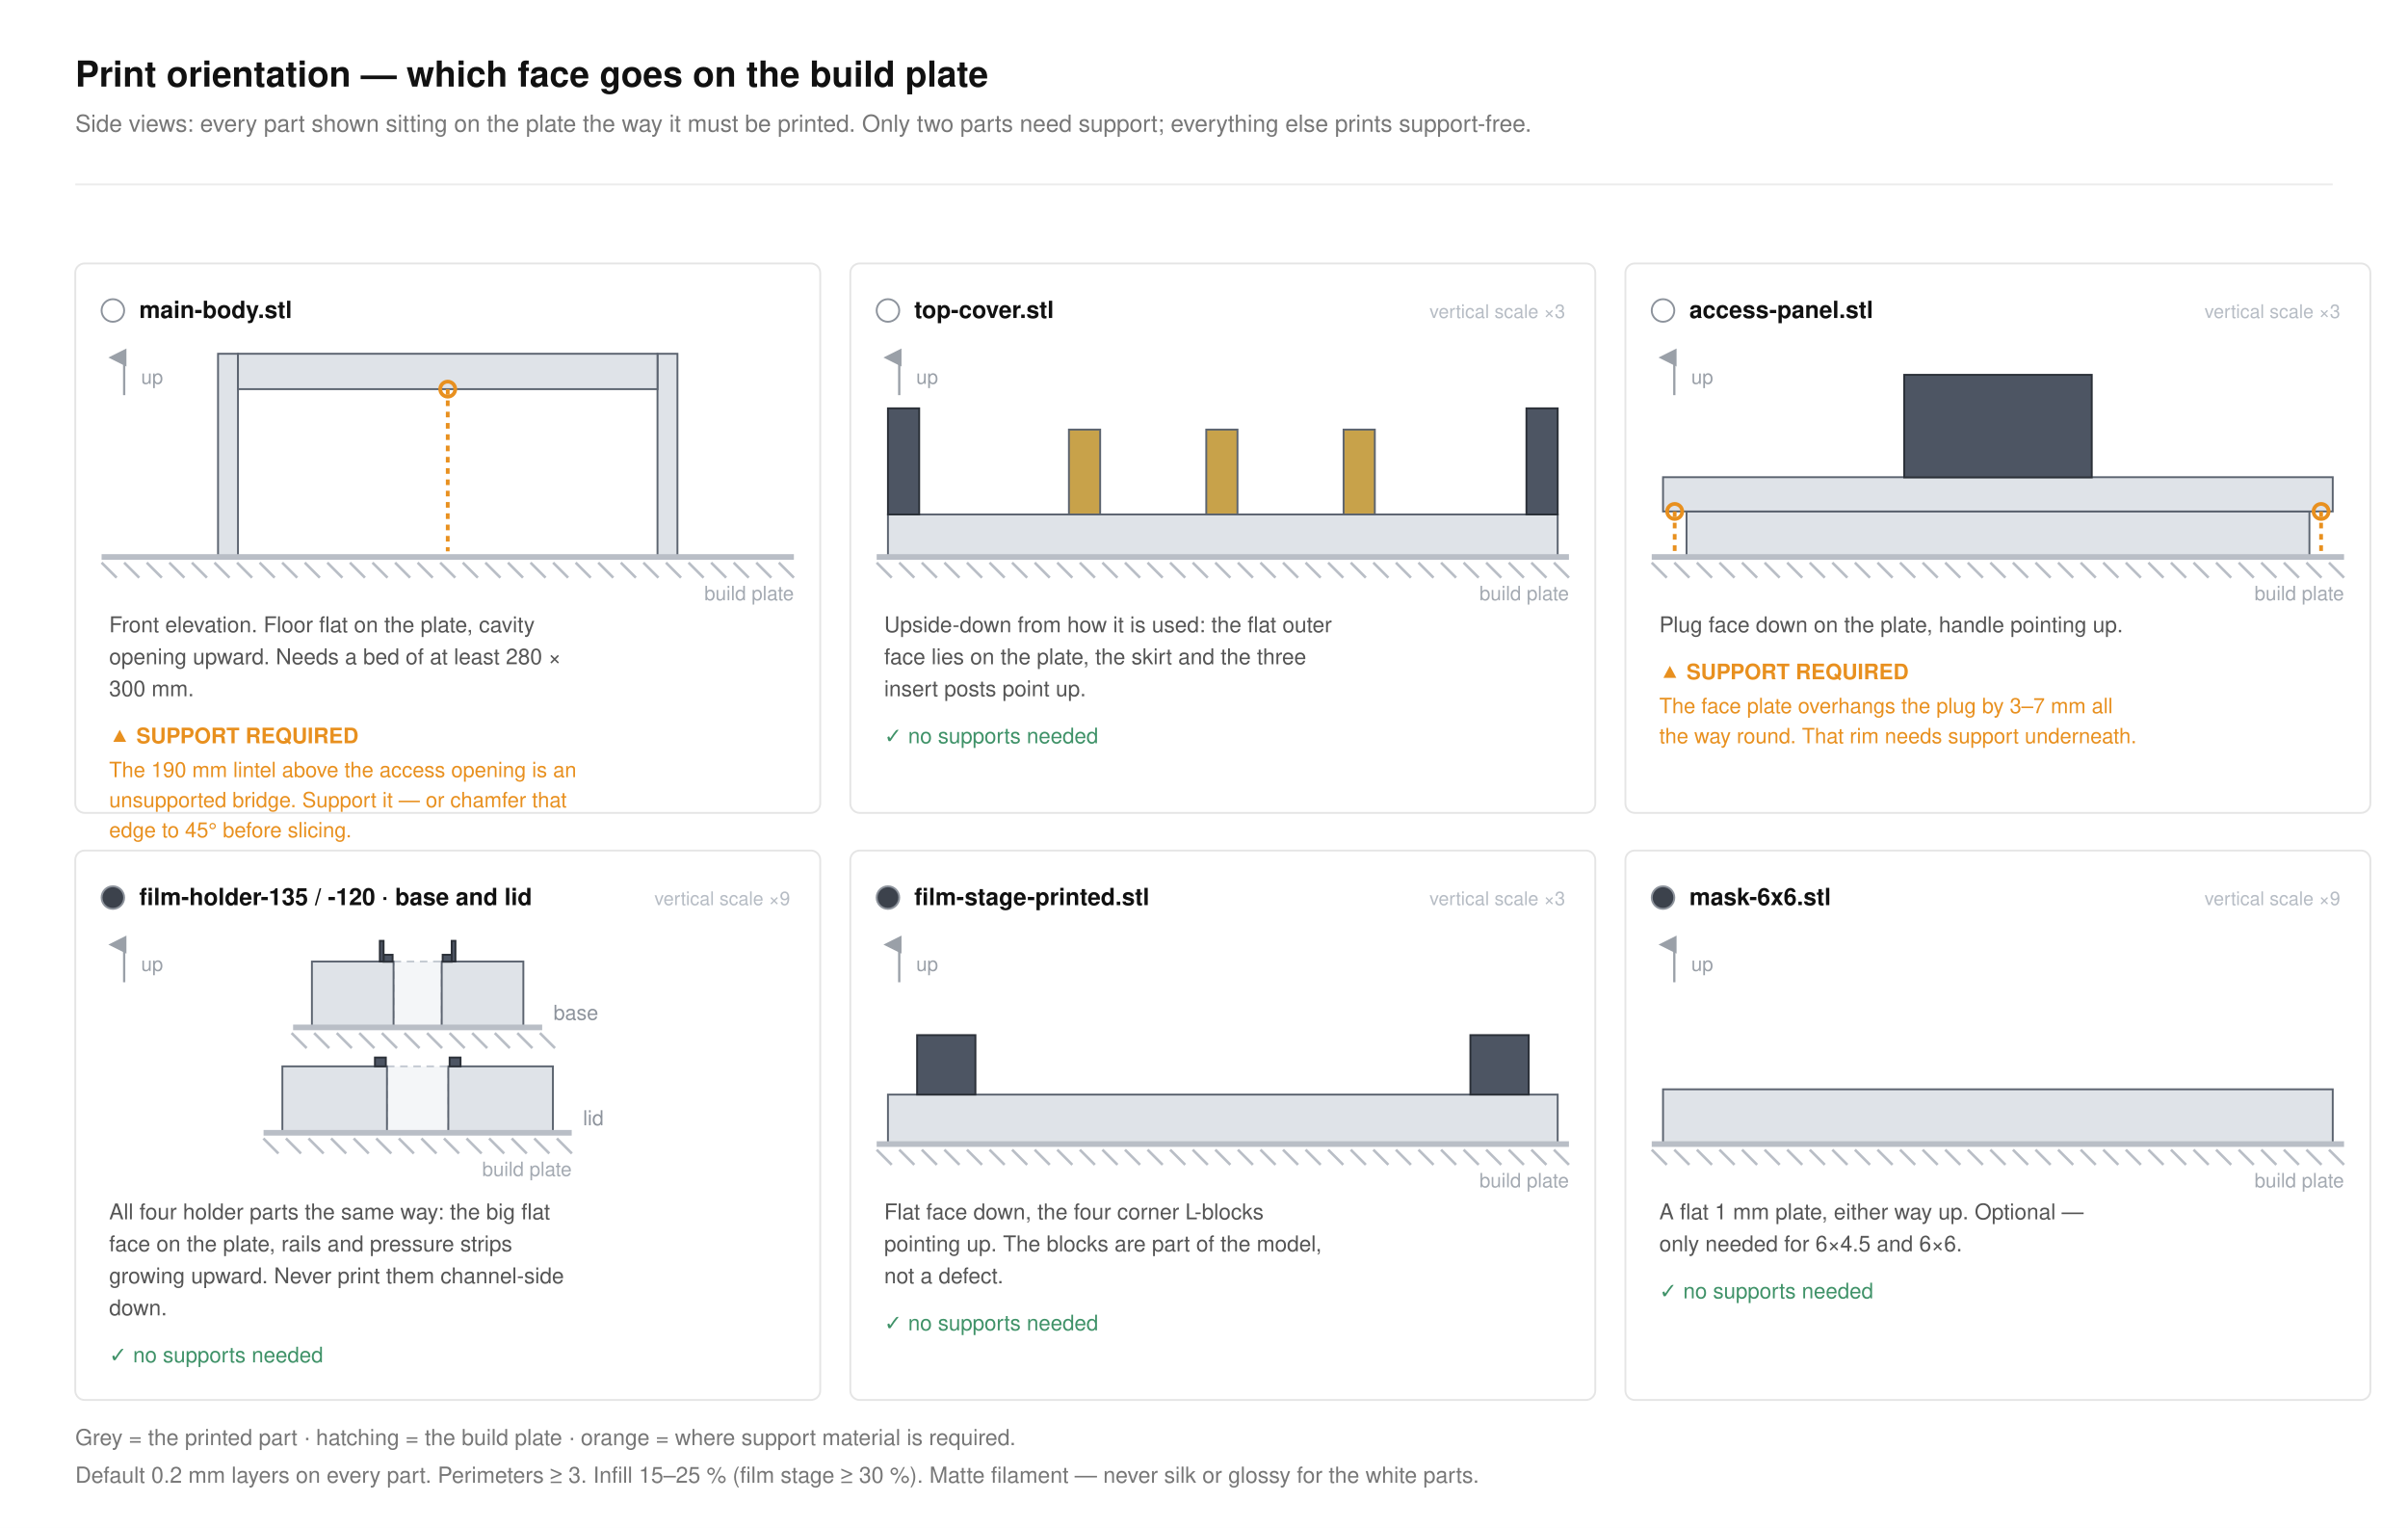
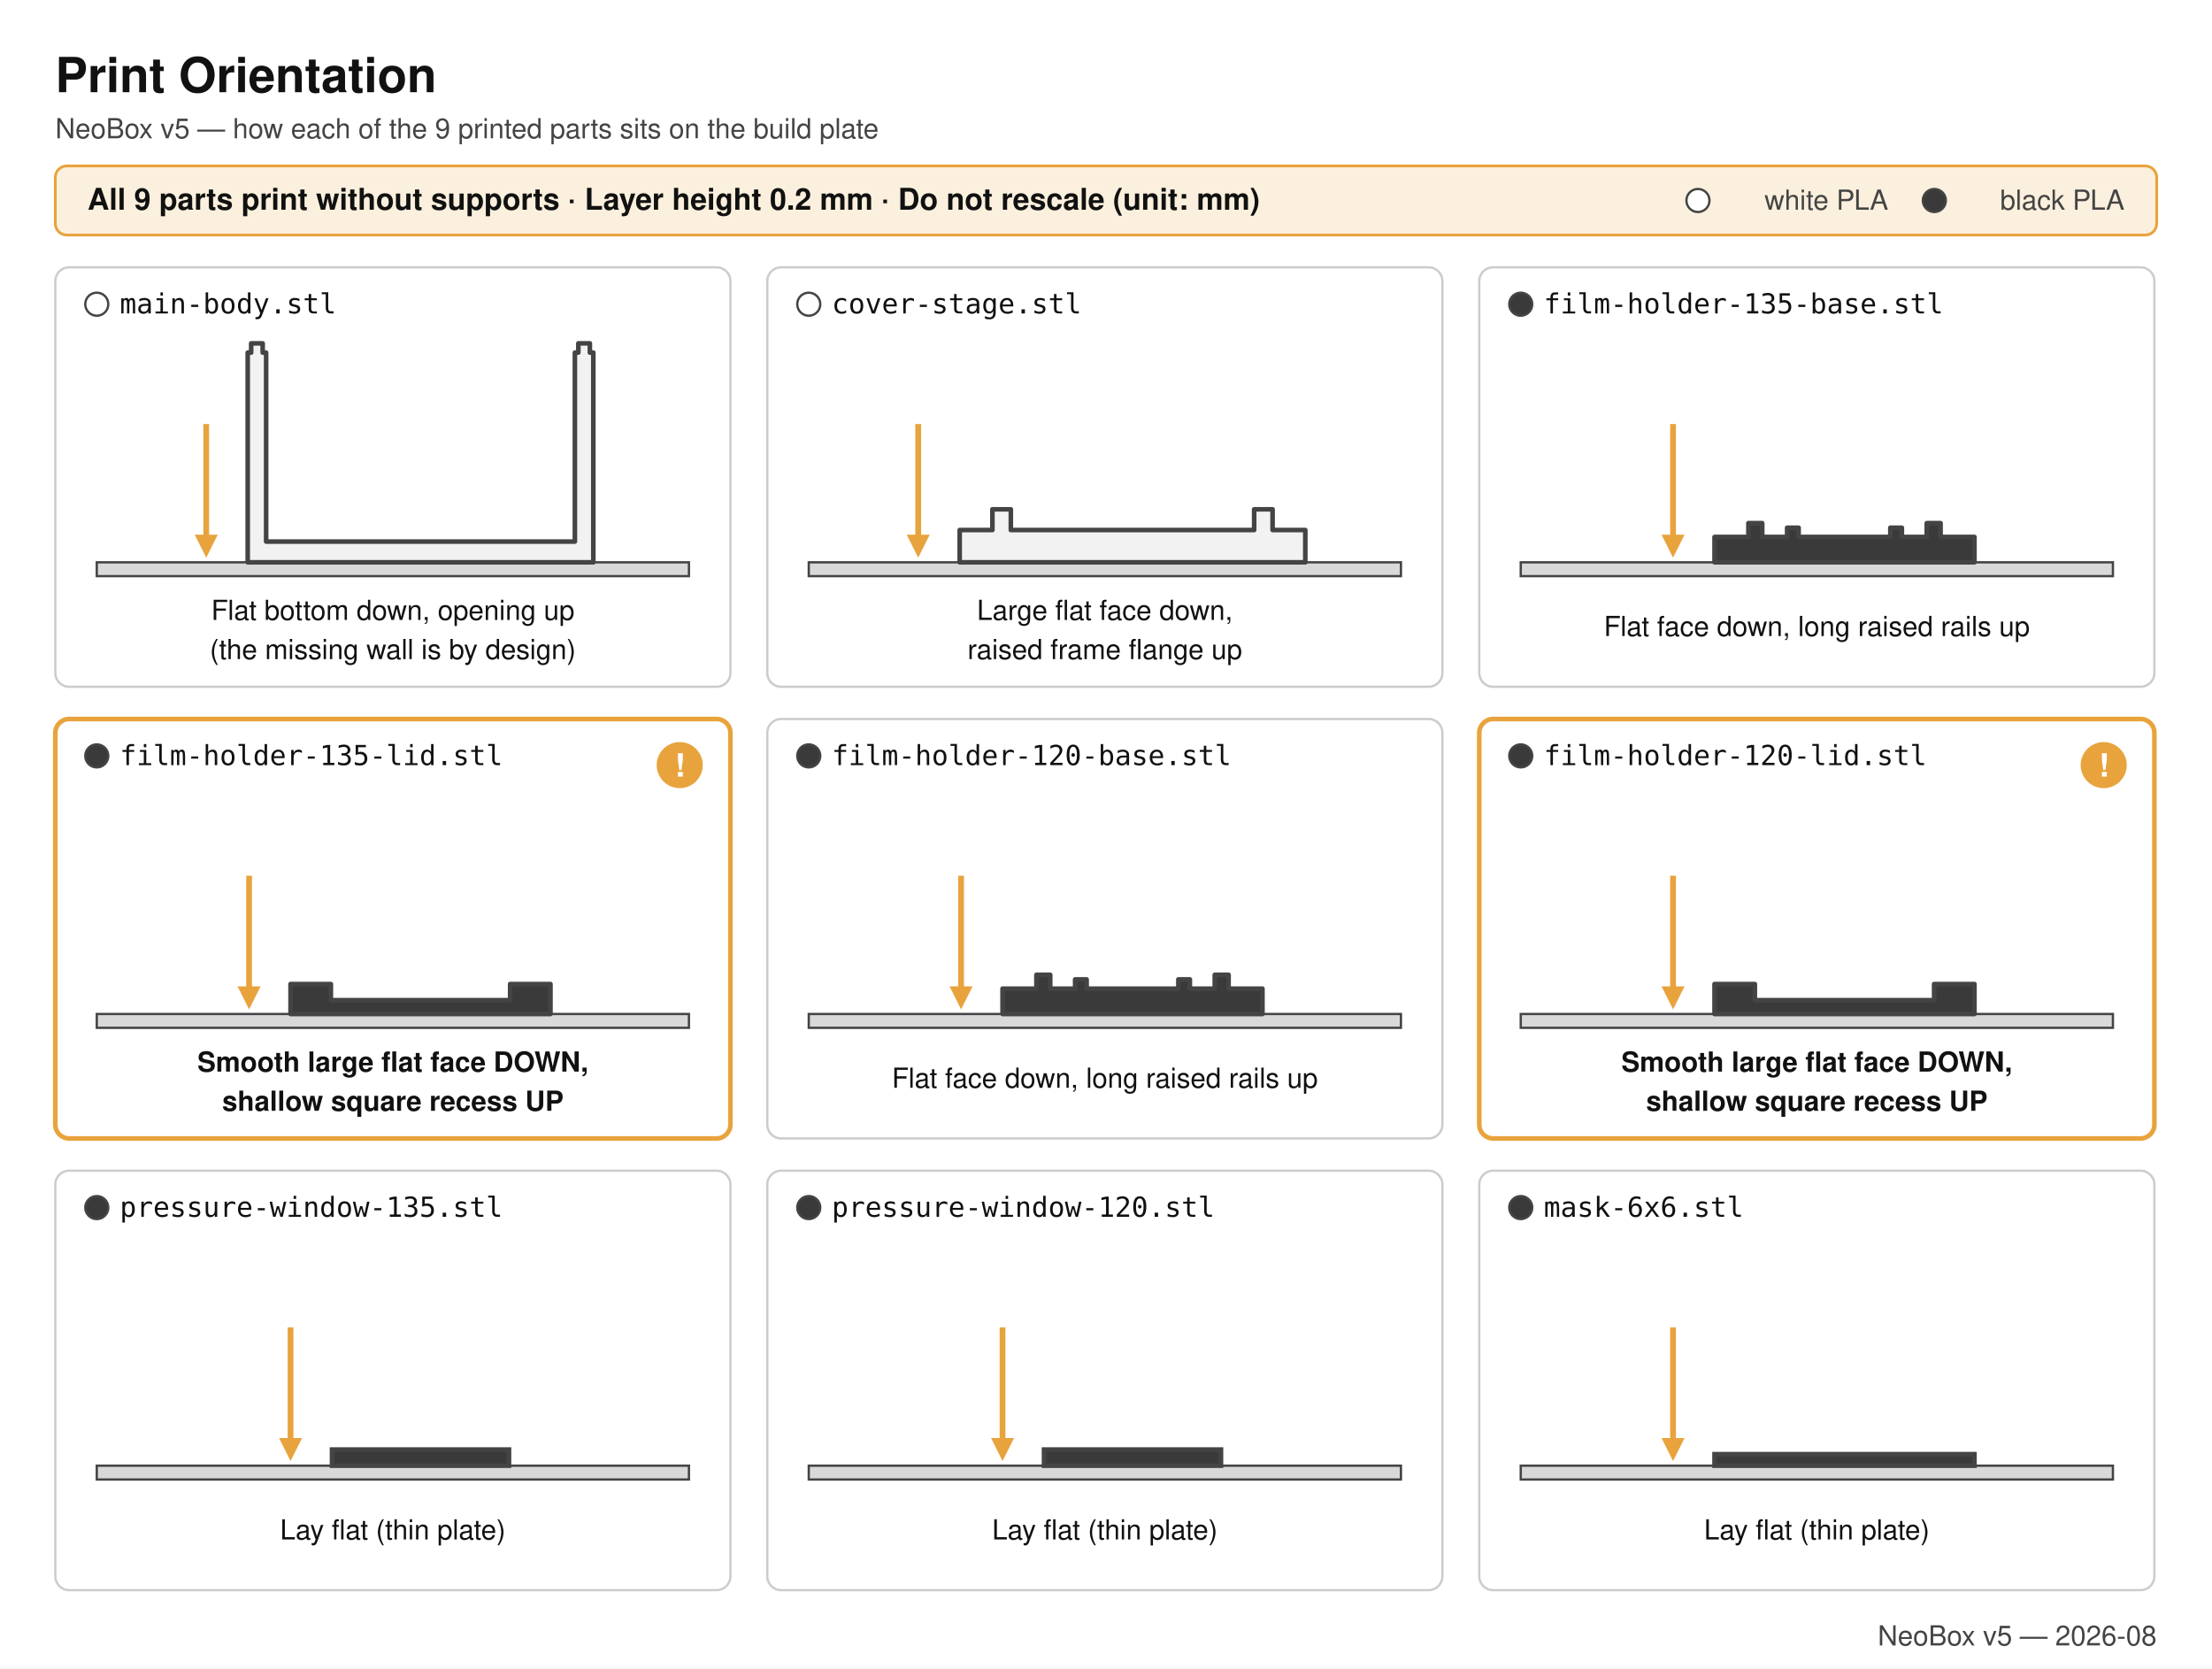
- <svg xmlns="http://www.w3.org/2000/svg" width="1280" height="812" viewBox="0 0 1280 812" font-family="Helvetica, Arial, sans-serif">
-   <rect width="1280" height="812" fill="#ffffff" />
-   <defs>
-     <marker id="up" markerWidth="8" markerHeight="8" refX="4" refY="7" orient="auto">
-       <path d="M4,0 L8,8 L0,8 z" fill="#9aa0a8" />
-     </marker>
-     <marker id="sd" markerWidth="8" markerHeight="8" refX="4" refY="7" orient="auto">
-       <path d="M4,8 L8,0 L0,0 z" fill="#e8901f" />
-     </marker>
-   </defs>
-   <text x="40" y="46" font-size="19" font-weight="bold" fill="#111">Print orientation — which face goes on the build plate</text>
-   <text x="40" y="70" font-size="12.5" fill="#777">Side views: every part shown sitting on the plate the way it must be printed. Only two parts need support; everything else prints support-free.</text>
-   <line x1="40" y1="98" x2="1240" y2="98" stroke="#ececec" />
-   <rect x="40" y="140" width="396" height="292" fill="none" stroke="#e5e5e5" rx="5" />
-   <circle cx="60" cy="165" r="6" fill="#ffffff" stroke="#8d939c" />
-   <text x="74" y="169" font-size="12.6" font-weight="bold" fill="#111">main-body.stl</text>
-   <rect x="115.9" y="188.0" width="10.6" height="108.0" fill="#dfe3e8" stroke="#5c6470" stroke-width="1" />
-   <rect x="349.5" y="188.0" width="10.6" height="108.0" fill="#dfe3e8" stroke="#5c6470" stroke-width="1" />
-   <rect x="126.5" y="188.0" width="223.0" height="18.8" fill="#dfe3e8" stroke="#5c6470" stroke-width="1" />
-   <line x1="54.0" y1="296.0" x2="422.0" y2="296.0" stroke="#b9bec6" stroke-width="3" />
-   <line x1="54" y1="299.0" x2="62" y2="307.0" stroke="#b9bec6" stroke-width="1.4" />
-   <line x1="66" y1="299.0" x2="74" y2="307.0" stroke="#b9bec6" stroke-width="1.4" />
-   <line x1="78" y1="299.0" x2="86" y2="307.0" stroke="#b9bec6" stroke-width="1.4" />
-   <line x1="90" y1="299.0" x2="98" y2="307.0" stroke="#b9bec6" stroke-width="1.4" />
-   <line x1="102" y1="299.0" x2="110" y2="307.0" stroke="#b9bec6" stroke-width="1.4" />
-   <line x1="114" y1="299.0" x2="122" y2="307.0" stroke="#b9bec6" stroke-width="1.4" />
-   <line x1="126" y1="299.0" x2="134" y2="307.0" stroke="#b9bec6" stroke-width="1.4" />
-   <line x1="138" y1="299.0" x2="146" y2="307.0" stroke="#b9bec6" stroke-width="1.4" />
-   <line x1="150" y1="299.0" x2="158" y2="307.0" stroke="#b9bec6" stroke-width="1.4" />
-   <line x1="162" y1="299.0" x2="170" y2="307.0" stroke="#b9bec6" stroke-width="1.4" />
-   <line x1="174" y1="299.0" x2="182" y2="307.0" stroke="#b9bec6" stroke-width="1.4" />
-   <line x1="186" y1="299.0" x2="194" y2="307.0" stroke="#b9bec6" stroke-width="1.4" />
-   <line x1="198" y1="299.0" x2="206" y2="307.0" stroke="#b9bec6" stroke-width="1.4" />
-   <line x1="210" y1="299.0" x2="218" y2="307.0" stroke="#b9bec6" stroke-width="1.4" />
-   <line x1="222" y1="299.0" x2="230" y2="307.0" stroke="#b9bec6" stroke-width="1.4" />
-   <line x1="234" y1="299.0" x2="242" y2="307.0" stroke="#b9bec6" stroke-width="1.4" />
-   <line x1="246" y1="299.0" x2="254" y2="307.0" stroke="#b9bec6" stroke-width="1.4" />
-   <line x1="258" y1="299.0" x2="266" y2="307.0" stroke="#b9bec6" stroke-width="1.4" />
-   <line x1="270" y1="299.0" x2="278" y2="307.0" stroke="#b9bec6" stroke-width="1.4" />
-   <line x1="282" y1="299.0" x2="290" y2="307.0" stroke="#b9bec6" stroke-width="1.4" />
-   <line x1="294" y1="299.0" x2="302" y2="307.0" stroke="#b9bec6" stroke-width="1.4" />
-   <line x1="306" y1="299.0" x2="314" y2="307.0" stroke="#b9bec6" stroke-width="1.4" />
-   <line x1="318" y1="299.0" x2="326" y2="307.0" stroke="#b9bec6" stroke-width="1.4" />
-   <line x1="330" y1="299.0" x2="338" y2="307.0" stroke="#b9bec6" stroke-width="1.4" />
-   <line x1="342" y1="299.0" x2="350" y2="307.0" stroke="#b9bec6" stroke-width="1.4" />
-   <line x1="354" y1="299.0" x2="362" y2="307.0" stroke="#b9bec6" stroke-width="1.4" />
-   <line x1="366" y1="299.0" x2="374" y2="307.0" stroke="#b9bec6" stroke-width="1.4" />
-   <line x1="378" y1="299.0" x2="386" y2="307.0" stroke="#b9bec6" stroke-width="1.4" />
-   <line x1="390" y1="299.0" x2="398" y2="307.0" stroke="#b9bec6" stroke-width="1.4" />
-   <line x1="402" y1="299.0" x2="410" y2="307.0" stroke="#b9bec6" stroke-width="1.4" />
-   <line x1="414" y1="299.0" x2="422" y2="307.0" stroke="#b9bec6" stroke-width="1.4" />
-   <text x="422.0" y="319.0" font-size="10.5" fill="#a4aab2" text-anchor="end">build plate</text>
-   <line x1="238.0" y1="206.8" x2="238.0" y2="293.0" stroke="#e8901f" stroke-width="2" stroke-dasharray="3 3" />
-   <circle cx="238.0" cy="206.8" r="4" fill="none" stroke="#e8901f" stroke-width="2" />
-   <line x1="66" y1="210" x2="66" y2="190" stroke="#9aa0a8" stroke-width="1.2" marker-end="url(#up)" />
-   <text x="75" y="204" font-size="10.5" fill="#9aa0a8">up</text>
-   <text x="58" y="336" font-size="11.6" fill="#555">Front elevation. Floor flat on the plate, cavity</text>
-   <text x="58" y="353" font-size="11.6" fill="#555">opening upward. Needs a bed of at least 280 ×</text>
-   <text x="58" y="370" font-size="11.6" fill="#555">300 mm.</text>
-   <text x="58" y="395" font-size="11.4" font-weight="bold" fill="#e8901f">▲ SUPPORT REQUIRED</text>
-   <text x="58" y="413" font-size="11.2" fill="#e8901f">The 190 mm lintel above the access opening is an</text>
-   <text x="58" y="429" font-size="11.2" fill="#e8901f">unsupported bridge. Support it — or chamfer that</text>
-   <text x="58" y="445" font-size="11.2" fill="#e8901f">edge to 45° before slicing.</text>
-   <rect x="452" y="140" width="396" height="292" fill="none" stroke="#e5e5e5" rx="5" />
-   <circle cx="472" cy="165" r="6" fill="#ffffff" stroke="#8d939c" />
-   <text x="486" y="169" font-size="12.6" font-weight="bold" fill="#111">top-cover.stl</text>
-   <rect x="472.0" y="273.4" width="356.0" height="22.6" fill="#dfe3e8" stroke="#5c6470" stroke-width="1" />
-   <rect x="472.0" y="217.0" width="16.6" height="56.4" fill="#4d5563" stroke="#2b3038" stroke-width="1" />
-   <rect x="811.4" y="217.0" width="16.6" height="56.4" fill="#4d5563" stroke="#2b3038" stroke-width="1" />
-   <rect x="568.2" y="228.3" width="16.6" height="45.1" fill="#c8a24a" stroke="#5c6470" stroke-width="1" />
-   <rect x="641.2" y="228.3" width="16.6" height="45.1" fill="#c8a24a" stroke="#5c6470" stroke-width="1" />
-   <rect x="714.2" y="228.3" width="16.6" height="45.1" fill="#c8a24a" stroke="#5c6470" stroke-width="1" />
-   <line x1="466.0" y1="296.0" x2="834.0" y2="296.0" stroke="#b9bec6" stroke-width="3" />
-   <line x1="466" y1="299.0" x2="474" y2="307.0" stroke="#b9bec6" stroke-width="1.4" />
-   <line x1="478" y1="299.0" x2="486" y2="307.0" stroke="#b9bec6" stroke-width="1.4" />
-   <line x1="490" y1="299.0" x2="498" y2="307.0" stroke="#b9bec6" stroke-width="1.4" />
-   <line x1="502" y1="299.0" x2="510" y2="307.0" stroke="#b9bec6" stroke-width="1.4" />
-   <line x1="514" y1="299.0" x2="522" y2="307.0" stroke="#b9bec6" stroke-width="1.4" />
-   <line x1="526" y1="299.0" x2="534" y2="307.0" stroke="#b9bec6" stroke-width="1.4" />
-   <line x1="538" y1="299.0" x2="546" y2="307.0" stroke="#b9bec6" stroke-width="1.4" />
-   <line x1="550" y1="299.0" x2="558" y2="307.0" stroke="#b9bec6" stroke-width="1.4" />
-   <line x1="562" y1="299.0" x2="570" y2="307.0" stroke="#b9bec6" stroke-width="1.4" />
-   <line x1="574" y1="299.0" x2="582" y2="307.0" stroke="#b9bec6" stroke-width="1.4" />
-   <line x1="586" y1="299.0" x2="594" y2="307.0" stroke="#b9bec6" stroke-width="1.4" />
-   <line x1="598" y1="299.0" x2="606" y2="307.0" stroke="#b9bec6" stroke-width="1.4" />
-   <line x1="610" y1="299.0" x2="618" y2="307.0" stroke="#b9bec6" stroke-width="1.4" />
-   <line x1="622" y1="299.0" x2="630" y2="307.0" stroke="#b9bec6" stroke-width="1.4" />
-   <line x1="634" y1="299.0" x2="642" y2="307.0" stroke="#b9bec6" stroke-width="1.4" />
-   <line x1="646" y1="299.0" x2="654" y2="307.0" stroke="#b9bec6" stroke-width="1.4" />
-   <line x1="658" y1="299.0" x2="666" y2="307.0" stroke="#b9bec6" stroke-width="1.4" />
-   <line x1="670" y1="299.0" x2="678" y2="307.0" stroke="#b9bec6" stroke-width="1.4" />
-   <line x1="682" y1="299.0" x2="690" y2="307.0" stroke="#b9bec6" stroke-width="1.4" />
-   <line x1="694" y1="299.0" x2="702" y2="307.0" stroke="#b9bec6" stroke-width="1.4" />
-   <line x1="706" y1="299.0" x2="714" y2="307.0" stroke="#b9bec6" stroke-width="1.4" />
-   <line x1="718" y1="299.0" x2="726" y2="307.0" stroke="#b9bec6" stroke-width="1.4" />
-   <line x1="730" y1="299.0" x2="738" y2="307.0" stroke="#b9bec6" stroke-width="1.4" />
-   <line x1="742" y1="299.0" x2="750" y2="307.0" stroke="#b9bec6" stroke-width="1.4" />
-   <line x1="754" y1="299.0" x2="762" y2="307.0" stroke="#b9bec6" stroke-width="1.4" />
-   <line x1="766" y1="299.0" x2="774" y2="307.0" stroke="#b9bec6" stroke-width="1.4" />
-   <line x1="778" y1="299.0" x2="786" y2="307.0" stroke="#b9bec6" stroke-width="1.4" />
-   <line x1="790" y1="299.0" x2="798" y2="307.0" stroke="#b9bec6" stroke-width="1.4" />
-   <line x1="802" y1="299.0" x2="810" y2="307.0" stroke="#b9bec6" stroke-width="1.4" />
-   <line x1="814" y1="299.0" x2="822" y2="307.0" stroke="#b9bec6" stroke-width="1.4" />
-   <line x1="826" y1="299.0" x2="834" y2="307.0" stroke="#b9bec6" stroke-width="1.4" />
-   <text x="834.0" y="319.0" font-size="10.5" fill="#a4aab2" text-anchor="end">build plate</text>
-   <text x="832" y="169" font-size="10" fill="#b6bcc4" text-anchor="end">vertical scale ×3</text>
-   <line x1="478" y1="210" x2="478" y2="190" stroke="#9aa0a8" stroke-width="1.2" marker-end="url(#up)" />
-   <text x="487" y="204" font-size="10.5" fill="#9aa0a8">up</text>
-   <text x="470" y="336" font-size="11.6" fill="#555">Upside-down from how it is used: the flat outer</text>
-   <text x="470" y="353" font-size="11.6" fill="#555">face lies on the plate, the skirt and the three</text>
-   <text x="470" y="370" font-size="11.6" fill="#555">insert posts point up.</text>
-   <text x="470" y="395" font-size="11.4" fill="#3f9268">✓ no supports needed</text>
-   <rect x="864" y="140" width="396" height="292" fill="none" stroke="#e5e5e5" rx="5" />
-   <circle cx="884" cy="165" r="6" fill="#ffffff" stroke="#8d939c" />
-   <text x="898" y="169" font-size="12.6" font-weight="bold" fill="#111">access-panel.stl</text>
-   <rect x="896.5" y="271.8" width="331.1" height="24.2" fill="#dfe3e8" stroke="#5c6470" stroke-width="1" />
-   <rect x="884.0" y="253.6" width="356.0" height="18.2" fill="#dfe3e8" stroke="#5c6470" stroke-width="1" />
-   <rect x="1012.2" y="199.2" width="99.7" height="54.5" fill="#4d5563" stroke="#2b3038" stroke-width="1" />
-   <line x1="878.0" y1="296.0" x2="1246.0" y2="296.0" stroke="#b9bec6" stroke-width="3" />
-   <line x1="878" y1="299.0" x2="886" y2="307.0" stroke="#b9bec6" stroke-width="1.4" />
-   <line x1="890" y1="299.0" x2="898" y2="307.0" stroke="#b9bec6" stroke-width="1.4" />
-   <line x1="902" y1="299.0" x2="910" y2="307.0" stroke="#b9bec6" stroke-width="1.4" />
-   <line x1="914" y1="299.0" x2="922" y2="307.0" stroke="#b9bec6" stroke-width="1.4" />
-   <line x1="926" y1="299.0" x2="934" y2="307.0" stroke="#b9bec6" stroke-width="1.4" />
-   <line x1="938" y1="299.0" x2="946" y2="307.0" stroke="#b9bec6" stroke-width="1.4" />
-   <line x1="950" y1="299.0" x2="958" y2="307.0" stroke="#b9bec6" stroke-width="1.4" />
-   <line x1="962" y1="299.0" x2="970" y2="307.0" stroke="#b9bec6" stroke-width="1.4" />
-   <line x1="974" y1="299.0" x2="982" y2="307.0" stroke="#b9bec6" stroke-width="1.4" />
-   <line x1="986" y1="299.0" x2="994" y2="307.0" stroke="#b9bec6" stroke-width="1.4" />
-   <line x1="998" y1="299.0" x2="1006" y2="307.0" stroke="#b9bec6" stroke-width="1.4" />
-   <line x1="1010" y1="299.0" x2="1018" y2="307.0" stroke="#b9bec6" stroke-width="1.4" />
-   <line x1="1022" y1="299.0" x2="1030" y2="307.0" stroke="#b9bec6" stroke-width="1.4" />
-   <line x1="1034" y1="299.0" x2="1042" y2="307.0" stroke="#b9bec6" stroke-width="1.4" />
-   <line x1="1046" y1="299.0" x2="1054" y2="307.0" stroke="#b9bec6" stroke-width="1.4" />
-   <line x1="1058" y1="299.0" x2="1066" y2="307.0" stroke="#b9bec6" stroke-width="1.4" />
-   <line x1="1070" y1="299.0" x2="1078" y2="307.0" stroke="#b9bec6" stroke-width="1.4" />
-   <line x1="1082" y1="299.0" x2="1090" y2="307.0" stroke="#b9bec6" stroke-width="1.4" />
-   <line x1="1094" y1="299.0" x2="1102" y2="307.0" stroke="#b9bec6" stroke-width="1.4" />
-   <line x1="1106" y1="299.0" x2="1114" y2="307.0" stroke="#b9bec6" stroke-width="1.4" />
-   <line x1="1118" y1="299.0" x2="1126" y2="307.0" stroke="#b9bec6" stroke-width="1.4" />
-   <line x1="1130" y1="299.0" x2="1138" y2="307.0" stroke="#b9bec6" stroke-width="1.4" />
-   <line x1="1142" y1="299.0" x2="1150" y2="307.0" stroke="#b9bec6" stroke-width="1.4" />
-   <line x1="1154" y1="299.0" x2="1162" y2="307.0" stroke="#b9bec6" stroke-width="1.4" />
-   <line x1="1166" y1="299.0" x2="1174" y2="307.0" stroke="#b9bec6" stroke-width="1.4" />
-   <line x1="1178" y1="299.0" x2="1186" y2="307.0" stroke="#b9bec6" stroke-width="1.4" />
-   <line x1="1190" y1="299.0" x2="1198" y2="307.0" stroke="#b9bec6" stroke-width="1.4" />
-   <line x1="1202" y1="299.0" x2="1210" y2="307.0" stroke="#b9bec6" stroke-width="1.4" />
-   <line x1="1214" y1="299.0" x2="1222" y2="307.0" stroke="#b9bec6" stroke-width="1.4" />
-   <line x1="1226" y1="299.0" x2="1234" y2="307.0" stroke="#b9bec6" stroke-width="1.4" />
-   <line x1="1238" y1="299.0" x2="1246" y2="307.0" stroke="#b9bec6" stroke-width="1.4" />
-   <text x="1246.0" y="319.0" font-size="10.5" fill="#a4aab2" text-anchor="end">build plate</text>
-   <line x1="890.2" y1="271.8" x2="890.2" y2="293.0" stroke="#e8901f" stroke-width="2" stroke-dasharray="3 3" />
-   <circle cx="890.2" cy="271.8" r="4" fill="none" stroke="#e8901f" stroke-width="2" />
-   <line x1="1233.8" y1="271.8" x2="1233.8" y2="293.0" stroke="#e8901f" stroke-width="2" stroke-dasharray="3 3" />
-   <circle cx="1233.8" cy="271.8" r="4" fill="none" stroke="#e8901f" stroke-width="2" />
-   <text x="1244" y="169" font-size="10" fill="#b6bcc4" text-anchor="end">vertical scale ×3</text>
-   <line x1="890" y1="210" x2="890" y2="190" stroke="#9aa0a8" stroke-width="1.2" marker-end="url(#up)" />
-   <text x="899" y="204" font-size="10.5" fill="#9aa0a8">up</text>
-   <text x="882" y="336" font-size="11.6" fill="#555">Plug face down on the plate, handle pointing up.</text>
-   <text x="882" y="361" font-size="11.4" font-weight="bold" fill="#e8901f">▲ SUPPORT REQUIRED</text>
-   <text x="882" y="379" font-size="11.2" fill="#e8901f">The face plate overhangs the plug by 3–7 mm all</text>
-   <text x="882" y="395" font-size="11.2" fill="#e8901f">the way round. That rim needs support underneath.</text>
-   <rect x="40" y="452" width="396" height="292" fill="none" stroke="#e5e5e5" rx="5" />
-   <circle cx="60" cy="477" r="6" fill="#3c424c" stroke="#8d939c" />
-   <text x="74" y="481" font-size="12.6" font-weight="bold" fill="#111">film-holder-135 / -120  ·  base and lid</text>
-   <rect x="209.2" y="511.0" width="25.6" height="35.0" fill="#f4f6f8" stroke="#c3c9d1" stroke-width="1" stroke-dasharray="4 3" />
-   <rect x="165.8" y="511.0" width="43.4" height="35.0" fill="#dfe3e8" stroke="#5c6470" stroke-width="1" />
-   <rect x="234.8" y="511.0" width="43.4" height="35.0" fill="#dfe3e8" stroke="#5c6470" stroke-width="1" />
-   <rect x="203.9" y="507.4" width="4.8" height="3.7" fill="#4d5563" stroke="#2b3038" stroke-width="1" />
-   <rect x="235.3" y="507.4" width="4.8" height="3.7" fill="#4d5563" stroke="#2b3038" stroke-width="1" />
-   <rect x="201.9" y="500.0" width="2.0" height="11.0" fill="#4d5563" stroke="#2b3038" stroke-width="1" />
-   <rect x="240.1" y="500.0" width="2.0" height="11.0" fill="#4d5563" stroke="#2b3038" stroke-width="1" />
-   <line x1="155.8" y1="546.0" x2="288.2" y2="546.0" stroke="#b9bec6" stroke-width="3" />
-   <line x1="155" y1="549.0" x2="163" y2="557.0" stroke="#b9bec6" stroke-width="1.4" />
-   <line x1="167" y1="549.0" x2="175" y2="557.0" stroke="#b9bec6" stroke-width="1.4" />
-   <line x1="179" y1="549.0" x2="187" y2="557.0" stroke="#b9bec6" stroke-width="1.4" />
-   <line x1="191" y1="549.0" x2="199" y2="557.0" stroke="#b9bec6" stroke-width="1.4" />
-   <line x1="203" y1="549.0" x2="211" y2="557.0" stroke="#b9bec6" stroke-width="1.4" />
-   <line x1="215" y1="549.0" x2="223" y2="557.0" stroke="#b9bec6" stroke-width="1.4" />
-   <line x1="227" y1="549.0" x2="235" y2="557.0" stroke="#b9bec6" stroke-width="1.4" />
-   <line x1="239" y1="549.0" x2="247" y2="557.0" stroke="#b9bec6" stroke-width="1.4" />
-   <line x1="251" y1="549.0" x2="259" y2="557.0" stroke="#b9bec6" stroke-width="1.4" />
-   <line x1="263" y1="549.0" x2="271" y2="557.0" stroke="#b9bec6" stroke-width="1.4" />
-   <line x1="275" y1="549.0" x2="283" y2="557.0" stroke="#b9bec6" stroke-width="1.4" />
-   <line x1="287" y1="549.0" x2="295" y2="557.0" stroke="#b9bec6" stroke-width="1.4" />
-   <text x="294.2" y="542.0" font-size="11" fill="#8d939c">base</text>
-   <rect x="205.7" y="566.7" width="32.7" height="35.3" fill="#f4f6f8" stroke="#c3c9d1" stroke-width="1" stroke-dasharray="4 3" />
-   <rect x="150.1" y="566.7" width="55.6" height="35.3" fill="#dfe3e8" stroke="#5c6470" stroke-width="1" />
-   <rect x="238.3" y="566.7" width="55.6" height="35.3" fill="#dfe3e8" stroke="#5c6470" stroke-width="1" />
-   <rect x="199.3" y="562.0" width="5.8" height="4.7" fill="#4d5563" stroke="#2b3038" stroke-width="1" />
-   <rect x="239.0" y="562.0" width="5.8" height="4.7" fill="#4d5563" stroke="#2b3038" stroke-width="1" />
-   <line x1="140.1" y1="602.0" x2="303.9" y2="602.0" stroke="#b9bec6" stroke-width="3" />
-   <line x1="140" y1="605.0" x2="148" y2="613.0" stroke="#b9bec6" stroke-width="1.4" />
-   <line x1="152" y1="605.0" x2="160" y2="613.0" stroke="#b9bec6" stroke-width="1.4" />
-   <line x1="164" y1="605.0" x2="172" y2="613.0" stroke="#b9bec6" stroke-width="1.4" />
-   <line x1="176" y1="605.0" x2="184" y2="613.0" stroke="#b9bec6" stroke-width="1.4" />
-   <line x1="188" y1="605.0" x2="196" y2="613.0" stroke="#b9bec6" stroke-width="1.4" />
-   <line x1="200" y1="605.0" x2="208" y2="613.0" stroke="#b9bec6" stroke-width="1.4" />
-   <line x1="212" y1="605.0" x2="220" y2="613.0" stroke="#b9bec6" stroke-width="1.4" />
-   <line x1="224" y1="605.0" x2="232" y2="613.0" stroke="#b9bec6" stroke-width="1.4" />
-   <line x1="236" y1="605.0" x2="244" y2="613.0" stroke="#b9bec6" stroke-width="1.4" />
-   <line x1="248" y1="605.0" x2="256" y2="613.0" stroke="#b9bec6" stroke-width="1.4" />
-   <line x1="260" y1="605.0" x2="268" y2="613.0" stroke="#b9bec6" stroke-width="1.4" />
-   <line x1="272" y1="605.0" x2="280" y2="613.0" stroke="#b9bec6" stroke-width="1.4" />
-   <line x1="284" y1="605.0" x2="292" y2="613.0" stroke="#b9bec6" stroke-width="1.4" />
-   <line x1="296" y1="605.0" x2="304" y2="613.0" stroke="#b9bec6" stroke-width="1.4" />
-   <text x="303.9" y="625.0" font-size="10.5" fill="#a4aab2" text-anchor="end">build plate</text>
-   <text x="309.9" y="598.0" font-size="11" fill="#8d939c">lid</text>
-   <text x="420" y="481" font-size="10" fill="#b6bcc4" text-anchor="end">vertical scale ×9</text>
-   <line x1="66" y1="522" x2="66" y2="502" stroke="#9aa0a8" stroke-width="1.2" marker-end="url(#up)" />
-   <text x="75" y="516" font-size="10.5" fill="#9aa0a8">up</text>
-   <text x="58" y="648" font-size="11.6" fill="#555">All four holder parts the same way: the big flat</text>
-   <text x="58" y="665" font-size="11.6" fill="#555">face on the plate, rails and pressure strips</text>
-   <text x="58" y="682" font-size="11.6" fill="#555">growing upward. Never print them channel-side</text>
-   <text x="58" y="699" font-size="11.6" fill="#555">down.</text>
-   <text x="58" y="724" font-size="11.4" fill="#3f9268">✓ no supports needed</text>
-   <rect x="452" y="452" width="396" height="292" fill="none" stroke="#e5e5e5" rx="5" />
-   <circle cx="472" cy="477" r="6" fill="#3c424c" stroke="#8d939c" />
-   <text x="486" y="481" font-size="12.6" font-weight="bold" fill="#111">film-stage-printed.stl</text>
-   <rect x="472.0" y="581.7" width="356.0" height="26.3" fill="#dfe3e8" stroke="#5c6470" stroke-width="1" />
-   <rect x="487.5" y="550.1" width="31.0" height="31.6" fill="#4d5563" stroke="#2b3038" stroke-width="1" />
-   <rect x="781.6" y="550.1" width="31.0" height="31.6" fill="#4d5563" stroke="#2b3038" stroke-width="1" />
-   <line x1="466.0" y1="608.0" x2="834.0" y2="608.0" stroke="#b9bec6" stroke-width="3" />
-   <line x1="466" y1="611.0" x2="474" y2="619.0" stroke="#b9bec6" stroke-width="1.4" />
-   <line x1="478" y1="611.0" x2="486" y2="619.0" stroke="#b9bec6" stroke-width="1.4" />
-   <line x1="490" y1="611.0" x2="498" y2="619.0" stroke="#b9bec6" stroke-width="1.4" />
-   <line x1="502" y1="611.0" x2="510" y2="619.0" stroke="#b9bec6" stroke-width="1.4" />
-   <line x1="514" y1="611.0" x2="522" y2="619.0" stroke="#b9bec6" stroke-width="1.4" />
-   <line x1="526" y1="611.0" x2="534" y2="619.0" stroke="#b9bec6" stroke-width="1.4" />
-   <line x1="538" y1="611.0" x2="546" y2="619.0" stroke="#b9bec6" stroke-width="1.4" />
-   <line x1="550" y1="611.0" x2="558" y2="619.0" stroke="#b9bec6" stroke-width="1.4" />
-   <line x1="562" y1="611.0" x2="570" y2="619.0" stroke="#b9bec6" stroke-width="1.4" />
-   <line x1="574" y1="611.0" x2="582" y2="619.0" stroke="#b9bec6" stroke-width="1.4" />
-   <line x1="586" y1="611.0" x2="594" y2="619.0" stroke="#b9bec6" stroke-width="1.4" />
-   <line x1="598" y1="611.0" x2="606" y2="619.0" stroke="#b9bec6" stroke-width="1.4" />
-   <line x1="610" y1="611.0" x2="618" y2="619.0" stroke="#b9bec6" stroke-width="1.4" />
-   <line x1="622" y1="611.0" x2="630" y2="619.0" stroke="#b9bec6" stroke-width="1.4" />
-   <line x1="634" y1="611.0" x2="642" y2="619.0" stroke="#b9bec6" stroke-width="1.4" />
-   <line x1="646" y1="611.0" x2="654" y2="619.0" stroke="#b9bec6" stroke-width="1.4" />
-   <line x1="658" y1="611.0" x2="666" y2="619.0" stroke="#b9bec6" stroke-width="1.4" />
-   <line x1="670" y1="611.0" x2="678" y2="619.0" stroke="#b9bec6" stroke-width="1.4" />
-   <line x1="682" y1="611.0" x2="690" y2="619.0" stroke="#b9bec6" stroke-width="1.4" />
-   <line x1="694" y1="611.0" x2="702" y2="619.0" stroke="#b9bec6" stroke-width="1.4" />
-   <line x1="706" y1="611.0" x2="714" y2="619.0" stroke="#b9bec6" stroke-width="1.4" />
-   <line x1="718" y1="611.0" x2="726" y2="619.0" stroke="#b9bec6" stroke-width="1.4" />
-   <line x1="730" y1="611.0" x2="738" y2="619.0" stroke="#b9bec6" stroke-width="1.4" />
-   <line x1="742" y1="611.0" x2="750" y2="619.0" stroke="#b9bec6" stroke-width="1.4" />
-   <line x1="754" y1="611.0" x2="762" y2="619.0" stroke="#b9bec6" stroke-width="1.4" />
-   <line x1="766" y1="611.0" x2="774" y2="619.0" stroke="#b9bec6" stroke-width="1.4" />
-   <line x1="778" y1="611.0" x2="786" y2="619.0" stroke="#b9bec6" stroke-width="1.4" />
-   <line x1="790" y1="611.0" x2="798" y2="619.0" stroke="#b9bec6" stroke-width="1.4" />
-   <line x1="802" y1="611.0" x2="810" y2="619.0" stroke="#b9bec6" stroke-width="1.4" />
-   <line x1="814" y1="611.0" x2="822" y2="619.0" stroke="#b9bec6" stroke-width="1.4" />
-   <line x1="826" y1="611.0" x2="834" y2="619.0" stroke="#b9bec6" stroke-width="1.4" />
-   <text x="834.0" y="631.0" font-size="10.5" fill="#a4aab2" text-anchor="end">build plate</text>
-   <text x="832" y="481" font-size="10" fill="#b6bcc4" text-anchor="end">vertical scale ×3</text>
-   <line x1="478" y1="522" x2="478" y2="502" stroke="#9aa0a8" stroke-width="1.2" marker-end="url(#up)" />
-   <text x="487" y="516" font-size="10.5" fill="#9aa0a8">up</text>
-   <text x="470" y="648" font-size="11.6" fill="#555">Flat face down, the four corner L-blocks</text>
-   <text x="470" y="665" font-size="11.6" fill="#555">pointing up. The blocks are part of the model,</text>
-   <text x="470" y="682" font-size="11.6" fill="#555">not a defect.</text>
-   <text x="470" y="707" font-size="11.4" fill="#3f9268">✓ no supports needed</text>
-   <rect x="864" y="452" width="396" height="292" fill="none" stroke="#e5e5e5" rx="5" />
-   <circle cx="884" cy="477" r="6" fill="#3c424c" stroke="#8d939c" />
-   <text x="898" y="481" font-size="12.6" font-weight="bold" fill="#111">mask-6x6.stl</text>
-   <rect x="884.0" y="578.9" width="356.0" height="29.1" fill="#dfe3e8" stroke="#5c6470" stroke-width="1" />
-   <line x1="878.0" y1="608.0" x2="1246.0" y2="608.0" stroke="#b9bec6" stroke-width="3" />
-   <line x1="878" y1="611.0" x2="886" y2="619.0" stroke="#b9bec6" stroke-width="1.4" />
-   <line x1="890" y1="611.0" x2="898" y2="619.0" stroke="#b9bec6" stroke-width="1.4" />
-   <line x1="902" y1="611.0" x2="910" y2="619.0" stroke="#b9bec6" stroke-width="1.4" />
-   <line x1="914" y1="611.0" x2="922" y2="619.0" stroke="#b9bec6" stroke-width="1.4" />
-   <line x1="926" y1="611.0" x2="934" y2="619.0" stroke="#b9bec6" stroke-width="1.4" />
-   <line x1="938" y1="611.0" x2="946" y2="619.0" stroke="#b9bec6" stroke-width="1.4" />
-   <line x1="950" y1="611.0" x2="958" y2="619.0" stroke="#b9bec6" stroke-width="1.4" />
-   <line x1="962" y1="611.0" x2="970" y2="619.0" stroke="#b9bec6" stroke-width="1.4" />
-   <line x1="974" y1="611.0" x2="982" y2="619.0" stroke="#b9bec6" stroke-width="1.4" />
-   <line x1="986" y1="611.0" x2="994" y2="619.0" stroke="#b9bec6" stroke-width="1.4" />
-   <line x1="998" y1="611.0" x2="1006" y2="619.0" stroke="#b9bec6" stroke-width="1.4" />
-   <line x1="1010" y1="611.0" x2="1018" y2="619.0" stroke="#b9bec6" stroke-width="1.4" />
-   <line x1="1022" y1="611.0" x2="1030" y2="619.0" stroke="#b9bec6" stroke-width="1.4" />
-   <line x1="1034" y1="611.0" x2="1042" y2="619.0" stroke="#b9bec6" stroke-width="1.4" />
-   <line x1="1046" y1="611.0" x2="1054" y2="619.0" stroke="#b9bec6" stroke-width="1.4" />
-   <line x1="1058" y1="611.0" x2="1066" y2="619.0" stroke="#b9bec6" stroke-width="1.4" />
-   <line x1="1070" y1="611.0" x2="1078" y2="619.0" stroke="#b9bec6" stroke-width="1.4" />
-   <line x1="1082" y1="611.0" x2="1090" y2="619.0" stroke="#b9bec6" stroke-width="1.4" />
-   <line x1="1094" y1="611.0" x2="1102" y2="619.0" stroke="#b9bec6" stroke-width="1.4" />
-   <line x1="1106" y1="611.0" x2="1114" y2="619.0" stroke="#b9bec6" stroke-width="1.4" />
-   <line x1="1118" y1="611.0" x2="1126" y2="619.0" stroke="#b9bec6" stroke-width="1.4" />
-   <line x1="1130" y1="611.0" x2="1138" y2="619.0" stroke="#b9bec6" stroke-width="1.4" />
-   <line x1="1142" y1="611.0" x2="1150" y2="619.0" stroke="#b9bec6" stroke-width="1.4" />
-   <line x1="1154" y1="611.0" x2="1162" y2="619.0" stroke="#b9bec6" stroke-width="1.4" />
-   <line x1="1166" y1="611.0" x2="1174" y2="619.0" stroke="#b9bec6" stroke-width="1.4" />
-   <line x1="1178" y1="611.0" x2="1186" y2="619.0" stroke="#b9bec6" stroke-width="1.4" />
-   <line x1="1190" y1="611.0" x2="1198" y2="619.0" stroke="#b9bec6" stroke-width="1.4" />
-   <line x1="1202" y1="611.0" x2="1210" y2="619.0" stroke="#b9bec6" stroke-width="1.4" />
-   <line x1="1214" y1="611.0" x2="1222" y2="619.0" stroke="#b9bec6" stroke-width="1.4" />
-   <line x1="1226" y1="611.0" x2="1234" y2="619.0" stroke="#b9bec6" stroke-width="1.4" />
-   <line x1="1238" y1="611.0" x2="1246" y2="619.0" stroke="#b9bec6" stroke-width="1.4" />
-   <text x="1246.0" y="631.0" font-size="10.5" fill="#a4aab2" text-anchor="end">build plate</text>
-   <text x="1244" y="481" font-size="10" fill="#b6bcc4" text-anchor="end">vertical scale ×9</text>
-   <line x1="890" y1="522" x2="890" y2="502" stroke="#9aa0a8" stroke-width="1.2" marker-end="url(#up)" />
-   <text x="899" y="516" font-size="10.5" fill="#9aa0a8">up</text>
-   <text x="882" y="648" font-size="11.6" fill="#555">A flat 1 mm plate, either way up. Optional —</text>
-   <text x="882" y="665" font-size="11.6" fill="#555">only needed for 6×4.5 and 6×6.</text>
-   <text x="882" y="690" font-size="11.4" fill="#3f9268">✓ no supports needed</text>
-   <text x="40" y="768" font-size="11.8" fill="#777">Grey = the printed part   ·   hatching = the build plate   ·   orange = where support material is required.</text>
-   <text x="40" y="788" font-size="11.8" fill="#777">Default 0.2 mm layers on every part. Perimeters ≥ 3. Infill 15–25 % (film stage ≥ 30 %). Matte filament — never silk or glossy for the white parts.</text>
+ <svg xmlns="http://www.w3.org/2000/svg" width="960" height="724" viewBox="0 0 960 724">
+   <rect x="0.0" y="0.0" width="960.0" height="724.0" fill="#ffffff" />
+   <text x="24.0" y="40.0" font-family="Helvetica, Arial, sans-serif" font-size="21" fill="#111" text-anchor="start" font-weight="bold">Print Orientation</text>
+   <text x="24.0" y="60.0" font-family="Helvetica, Arial, sans-serif" font-size="12" fill="#444" text-anchor="start">NeoBox v5 — how each of the 9 printed parts sits on the build plate</text>
+   <rect x="24.0" y="72.0" width="912.0" height="30.0" fill="#fbf0dd" stroke="#e8a33d" stroke-width="1.2" rx="5" />
+   <text x="38.0" y="91.0" font-family="Helvetica, Arial, sans-serif" font-size="13" fill="#111" text-anchor="start" font-weight="bold">All 9 parts print without supports · Layer height 0.2 mm · Do not rescale (unit: mm)</text>
+   <text x="922.0" y="91.0" font-family="Helvetica, Arial, sans-serif" font-size="12" fill="#444" text-anchor="end">black PLA</text>
+   <circle cx="839.5" cy="87.0" r="5" fill="#3a3a3a" stroke="#444" stroke-width="1" />
+   <text x="819.5" y="91.0" font-family="Helvetica, Arial, sans-serif" font-size="12" fill="#444" text-anchor="end">white PLA</text>
+   <circle cx="736.9" cy="87.0" r="5" fill="#ffffff" stroke="#444" stroke-width="1" />
+   <rect x="24.0" y="116.0" width="293.0" height="182.0" fill="#ffffff" stroke="#cccccc" stroke-width="1" rx="6" />
+   <circle cx="42.0" cy="132.0" r="5" fill="#ffffff" stroke="#444" stroke-width="1" />
+   <text x="52.0" y="136.0" font-family="SFMono-Regular, Menlo, Consolas, monospace" font-size="12" fill="#111" text-anchor="start">main-body.stl</text>
+   <rect x="42.0" y="244.0" width="257.0" height="6.0" fill="#d9d9d9" stroke="#444" stroke-width="1" />
+   <line x1="89.5" y1="184.0" x2="89.5" y2="233.0" stroke="#e8a33d" stroke-width="2.5" />
+   <polygon points="84.5,232.0 94.5,232.0 89.5,242.0" fill="#e8a33d" stroke="none" stroke-width="0" stroke-linejoin="round" />
+   <polygon points="107.5,244.0 107.5,153.0 109.0,153.0 109.0,149.0 114.0,149.0 114.0,153.0 115.5,153.0 115.5,235.0 249.5,235.0 249.5,153.0 251.0,153.0 251.0,149.0 256.0,149.0 256.0,153.0 257.5,153.0 257.5,244.0" fill="#f2f2f2" stroke="#444" stroke-width="2" stroke-linejoin="round" />
+   <text x="170.5" y="269.0" font-family="Helvetica, Arial, sans-serif" font-size="12" fill="#111" text-anchor="middle">Flat bottom down, opening up</text>
+   <text x="170.5" y="286.0" font-family="Helvetica, Arial, sans-serif" font-size="12" fill="#111" text-anchor="middle">(the missing wall is by design)</text>
+   <rect x="333.0" y="116.0" width="293.0" height="182.0" fill="#ffffff" stroke="#cccccc" stroke-width="1" rx="6" />
+   <circle cx="351.0" cy="132.0" r="5" fill="#ffffff" stroke="#444" stroke-width="1" />
+   <text x="361.0" y="136.0" font-family="SFMono-Regular, Menlo, Consolas, monospace" font-size="12" fill="#111" text-anchor="start">cover-stage.stl</text>
+   <rect x="351.0" y="244.0" width="257.0" height="6.0" fill="#d9d9d9" stroke="#444" stroke-width="1" />
+   <line x1="398.5" y1="184.0" x2="398.5" y2="233.0" stroke="#e8a33d" stroke-width="2.5" />
+   <polygon points="393.5,232.0 403.5,232.0 398.5,242.0" fill="#e8a33d" stroke="none" stroke-width="0" stroke-linejoin="round" />
+   <polygon points="416.5,244.0 416.5,230.0 430.7,230.0 430.7,221.0 438.7,221.0 438.7,230.0 544.3,230.0 544.3,221.0 552.3,221.0 552.3,230.0 566.5,230.0 566.5,244.0" fill="#f2f2f2" stroke="#444" stroke-width="2" stroke-linejoin="round" />
+   <text x="479.5" y="269.0" font-family="Helvetica, Arial, sans-serif" font-size="12" fill="#111" text-anchor="middle">Large flat face down,</text>
+   <text x="479.5" y="286.0" font-family="Helvetica, Arial, sans-serif" font-size="12" fill="#111" text-anchor="middle">raised frame flange up</text>
+   <rect x="642.0" y="116.0" width="293.0" height="182.0" fill="#ffffff" stroke="#cccccc" stroke-width="1" rx="6" />
+   <circle cx="660.0" cy="132.0" r="5" fill="#3a3a3a" stroke="#444" stroke-width="1" />
+   <text x="670.0" y="136.0" font-family="SFMono-Regular, Menlo, Consolas, monospace" font-size="12" fill="#111" text-anchor="start">film-holder-135-base.stl</text>
+   <rect x="660.0" y="244.0" width="257.0" height="6.0" fill="#d9d9d9" stroke="#444" stroke-width="1" />
+   <line x1="726.1" y1="184.0" x2="726.1" y2="233.0" stroke="#e8a33d" stroke-width="2.5" />
+   <polygon points="721.1,232.0 731.1,232.0 726.1,242.0" fill="#e8a33d" stroke="none" stroke-width="0" stroke-linejoin="round" />
+   <polygon points="744.1,244.0 744.1,233.0 758.8,233.0 758.8,227.0 764.8,227.0 764.8,233.0 775.6,233.0 775.6,229.0 780.6,229.0 780.6,233.0 820.4,233.0 820.4,229.0 825.4,229.0 825.4,233.0 836.2,233.0 836.2,227.0 842.2,227.0 842.2,233.0 856.9,233.0 856.9,244.0" fill="#3a3a3a" stroke="#444" stroke-width="2" stroke-linejoin="round" />
+   <text x="788.5" y="276.0" font-family="Helvetica, Arial, sans-serif" font-size="12" fill="#111" text-anchor="middle">Flat face down, long raised rails up</text>
+   <rect x="24.0" y="312.0" width="293.0" height="182.0" fill="#ffffff" stroke="#e8a33d" stroke-width="2" rx="6" />
+   <circle cx="42.0" cy="328.0" r="5" fill="#3a3a3a" stroke="#444" stroke-width="1" />
+   <text x="52.0" y="332.0" font-family="SFMono-Regular, Menlo, Consolas, monospace" font-size="12" fill="#111" text-anchor="start">film-holder-135-lid.stl</text>
+   <circle cx="295.0" cy="332.0" r="10" fill="#e8a33d" />
+   <text x="295.0" y="337.0" font-family="Helvetica, Arial, sans-serif" font-size="14" fill="#ffffff" text-anchor="middle" font-weight="bold">!</text>
+   <rect x="42.0" y="440.0" width="257.0" height="6.0" fill="#d9d9d9" stroke="#444" stroke-width="1" />
+   <line x1="108.1" y1="380.0" x2="108.1" y2="429.0" stroke="#e8a33d" stroke-width="2.5" />
+   <polygon points="103.1,428.0 113.1,428.0 108.1,438.0" fill="#e8a33d" stroke="none" stroke-width="0" stroke-linejoin="round" />
+   <polygon points="126.1,440.0 126.1,427.0 143.6,427.0 143.6,434.0 221.4,434.0 221.4,427.0 238.9,427.0 238.9,440.0" fill="#3a3a3a" stroke="#444" stroke-width="2" stroke-linejoin="round" />
+   <text x="170.5" y="465.0" font-family="Helvetica, Arial, sans-serif" font-size="12" fill="#111" text-anchor="middle" font-weight="bold">Smooth large flat face DOWN,</text>
+   <text x="170.5" y="482.0" font-family="Helvetica, Arial, sans-serif" font-size="12" fill="#111" text-anchor="middle" font-weight="bold">shallow square recess UP</text>
+   <rect x="333.0" y="312.0" width="293.0" height="182.0" fill="#ffffff" stroke="#cccccc" stroke-width="1" rx="6" />
+   <circle cx="351.0" cy="328.0" r="5" fill="#3a3a3a" stroke="#444" stroke-width="1" />
+   <text x="361.0" y="332.0" font-family="SFMono-Regular, Menlo, Consolas, monospace" font-size="12" fill="#111" text-anchor="start">film-holder-120-base.stl</text>
+   <rect x="351.0" y="440.0" width="257.0" height="6.0" fill="#d9d9d9" stroke="#444" stroke-width="1" />
+   <line x1="417.1" y1="380.0" x2="417.1" y2="429.0" stroke="#e8a33d" stroke-width="2.5" />
+   <polygon points="412.1,428.0 422.1,428.0 417.1,438.0" fill="#e8a33d" stroke="none" stroke-width="0" stroke-linejoin="round" />
+   <polygon points="435.1,440.0 435.1,429.0 449.8,429.0 449.8,423.0 455.8,423.0 455.8,429.0 466.6,429.0 466.6,425.0 471.6,425.0 471.6,429.0 511.4,429.0 511.4,425.0 516.4,425.0 516.4,429.0 527.2,429.0 527.2,423.0 533.2,423.0 533.2,429.0 547.9,429.0 547.9,440.0" fill="#3a3a3a" stroke="#444" stroke-width="2" stroke-linejoin="round" />
+   <text x="479.5" y="472.0" font-family="Helvetica, Arial, sans-serif" font-size="12" fill="#111" text-anchor="middle">Flat face down, long raised rails up</text>
+   <rect x="642.0" y="312.0" width="293.0" height="182.0" fill="#ffffff" stroke="#e8a33d" stroke-width="2" rx="6" />
+   <circle cx="660.0" cy="328.0" r="5" fill="#3a3a3a" stroke="#444" stroke-width="1" />
+   <text x="670.0" y="332.0" font-family="SFMono-Regular, Menlo, Consolas, monospace" font-size="12" fill="#111" text-anchor="start">film-holder-120-lid.stl</text>
+   <circle cx="913.0" cy="332.0" r="10" fill="#e8a33d" />
+   <text x="913.0" y="337.0" font-family="Helvetica, Arial, sans-serif" font-size="14" fill="#ffffff" text-anchor="middle" font-weight="bold">!</text>
+   <rect x="660.0" y="440.0" width="257.0" height="6.0" fill="#d9d9d9" stroke="#444" stroke-width="1" />
+   <line x1="726.1" y1="380.0" x2="726.1" y2="429.0" stroke="#e8a33d" stroke-width="2.5" />
+   <polygon points="721.1,428.0 731.1,428.0 726.1,438.0" fill="#e8a33d" stroke="none" stroke-width="0" stroke-linejoin="round" />
+   <polygon points="744.1,440.0 744.1,427.0 761.6,427.0 761.6,434.0 839.4,434.0 839.4,427.0 856.9,427.0 856.9,440.0" fill="#3a3a3a" stroke="#444" stroke-width="2" stroke-linejoin="round" />
+   <text x="788.5" y="465.0" font-family="Helvetica, Arial, sans-serif" font-size="12" fill="#111" text-anchor="middle" font-weight="bold">Smooth large flat face DOWN,</text>
+   <text x="788.5" y="482.0" font-family="Helvetica, Arial, sans-serif" font-size="12" fill="#111" text-anchor="middle" font-weight="bold">shallow square recess UP</text>
+   <rect x="24.0" y="508.0" width="293.0" height="182.0" fill="#ffffff" stroke="#cccccc" stroke-width="1" rx="6" />
+   <circle cx="42.0" cy="524.0" r="5" fill="#3a3a3a" stroke="#444" stroke-width="1" />
+   <text x="52.0" y="528.0" font-family="SFMono-Regular, Menlo, Consolas, monospace" font-size="12" fill="#111" text-anchor="start">pressure-window-135.stl</text>
+   <rect x="42.0" y="636.0" width="257.0" height="6.0" fill="#d9d9d9" stroke="#444" stroke-width="1" />
+   <line x1="126.1" y1="576.0" x2="126.1" y2="625.0" stroke="#e8a33d" stroke-width="2.5" />
+   <polygon points="121.1,624.0 131.1,624.0 126.1,634.0" fill="#e8a33d" stroke="none" stroke-width="0" stroke-linejoin="round" />
+   <rect x="144.1" y="629.0" width="76.8" height="7.0" fill="#3a3a3a" stroke="#444" stroke-width="2" />
+   <text x="170.5" y="668.0" font-family="Helvetica, Arial, sans-serif" font-size="12" fill="#111" text-anchor="middle">Lay flat (thin plate)</text>
+   <rect x="333.0" y="508.0" width="293.0" height="182.0" fill="#ffffff" stroke="#cccccc" stroke-width="1" rx="6" />
+   <circle cx="351.0" cy="524.0" r="5" fill="#3a3a3a" stroke="#444" stroke-width="1" />
+   <text x="361.0" y="528.0" font-family="SFMono-Regular, Menlo, Consolas, monospace" font-size="12" fill="#111" text-anchor="start">pressure-window-120.stl</text>
+   <rect x="351.0" y="636.0" width="257.0" height="6.0" fill="#d9d9d9" stroke="#444" stroke-width="1" />
+   <line x1="435.1" y1="576.0" x2="435.1" y2="625.0" stroke="#e8a33d" stroke-width="2.5" />
+   <polygon points="430.1,624.0 440.1,624.0 435.1,634.0" fill="#e8a33d" stroke="none" stroke-width="0" stroke-linejoin="round" />
+   <rect x="453.1" y="629.0" width="76.8" height="7.0" fill="#3a3a3a" stroke="#444" stroke-width="2" />
+   <text x="479.5" y="668.0" font-family="Helvetica, Arial, sans-serif" font-size="12" fill="#111" text-anchor="middle">Lay flat (thin plate)</text>
+   <rect x="642.0" y="508.0" width="293.0" height="182.0" fill="#ffffff" stroke="#cccccc" stroke-width="1" rx="6" />
+   <circle cx="660.0" cy="524.0" r="5" fill="#3a3a3a" stroke="#444" stroke-width="1" />
+   <text x="670.0" y="528.0" font-family="SFMono-Regular, Menlo, Consolas, monospace" font-size="12" fill="#111" text-anchor="start">mask-6x6.stl</text>
+   <rect x="660.0" y="636.0" width="257.0" height="6.0" fill="#d9d9d9" stroke="#444" stroke-width="1" />
+   <line x1="726.1" y1="576.0" x2="726.1" y2="625.0" stroke="#e8a33d" stroke-width="2.5" />
+   <polygon points="721.1,624.0 731.1,624.0 726.1,634.0" fill="#e8a33d" stroke="none" stroke-width="0" stroke-linejoin="round" />
+   <rect x="744.1" y="631.0" width="112.8" height="5.0" fill="#3a3a3a" stroke="#444" stroke-width="2" />
+   <text x="788.5" y="668.0" font-family="Helvetica, Arial, sans-serif" font-size="12" fill="#111" text-anchor="middle">Lay flat (thin plate)</text>
+   <text x="936.0" y="714.0" font-family="Helvetica, Arial, sans-serif" font-size="12" fill="#444" text-anchor="end">NeoBox v5 — 2026-08</text>
</svg>
